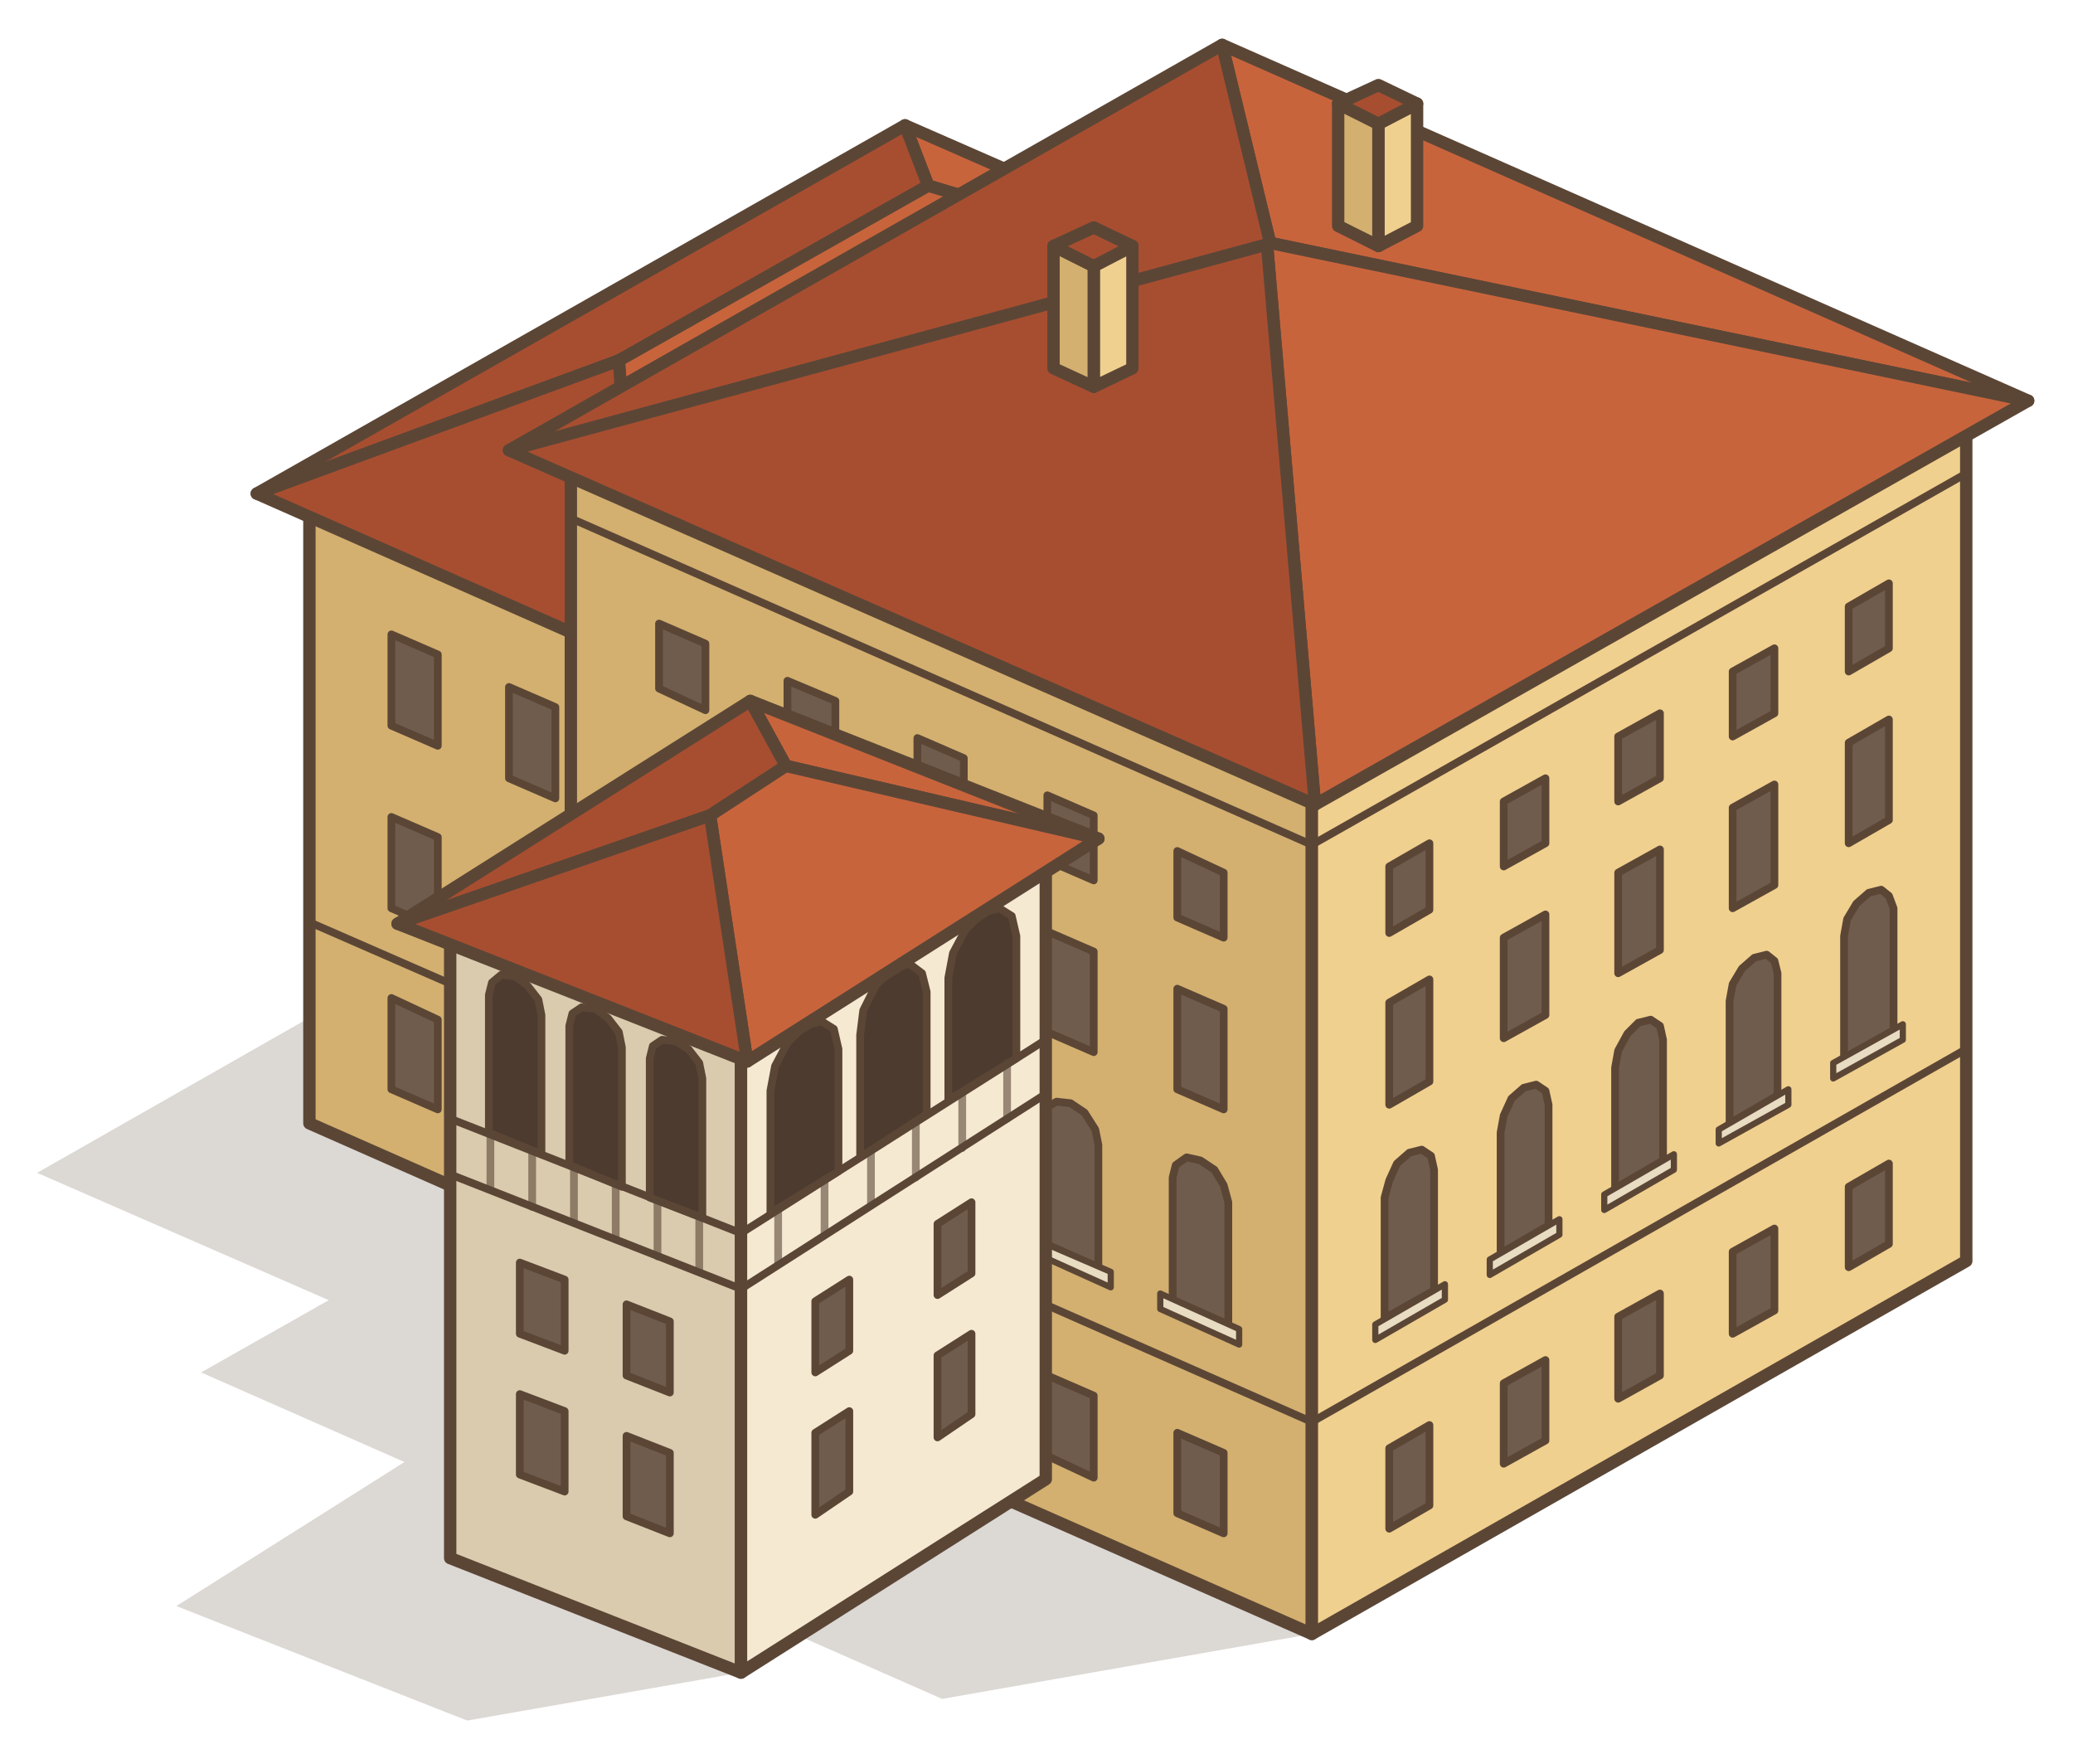
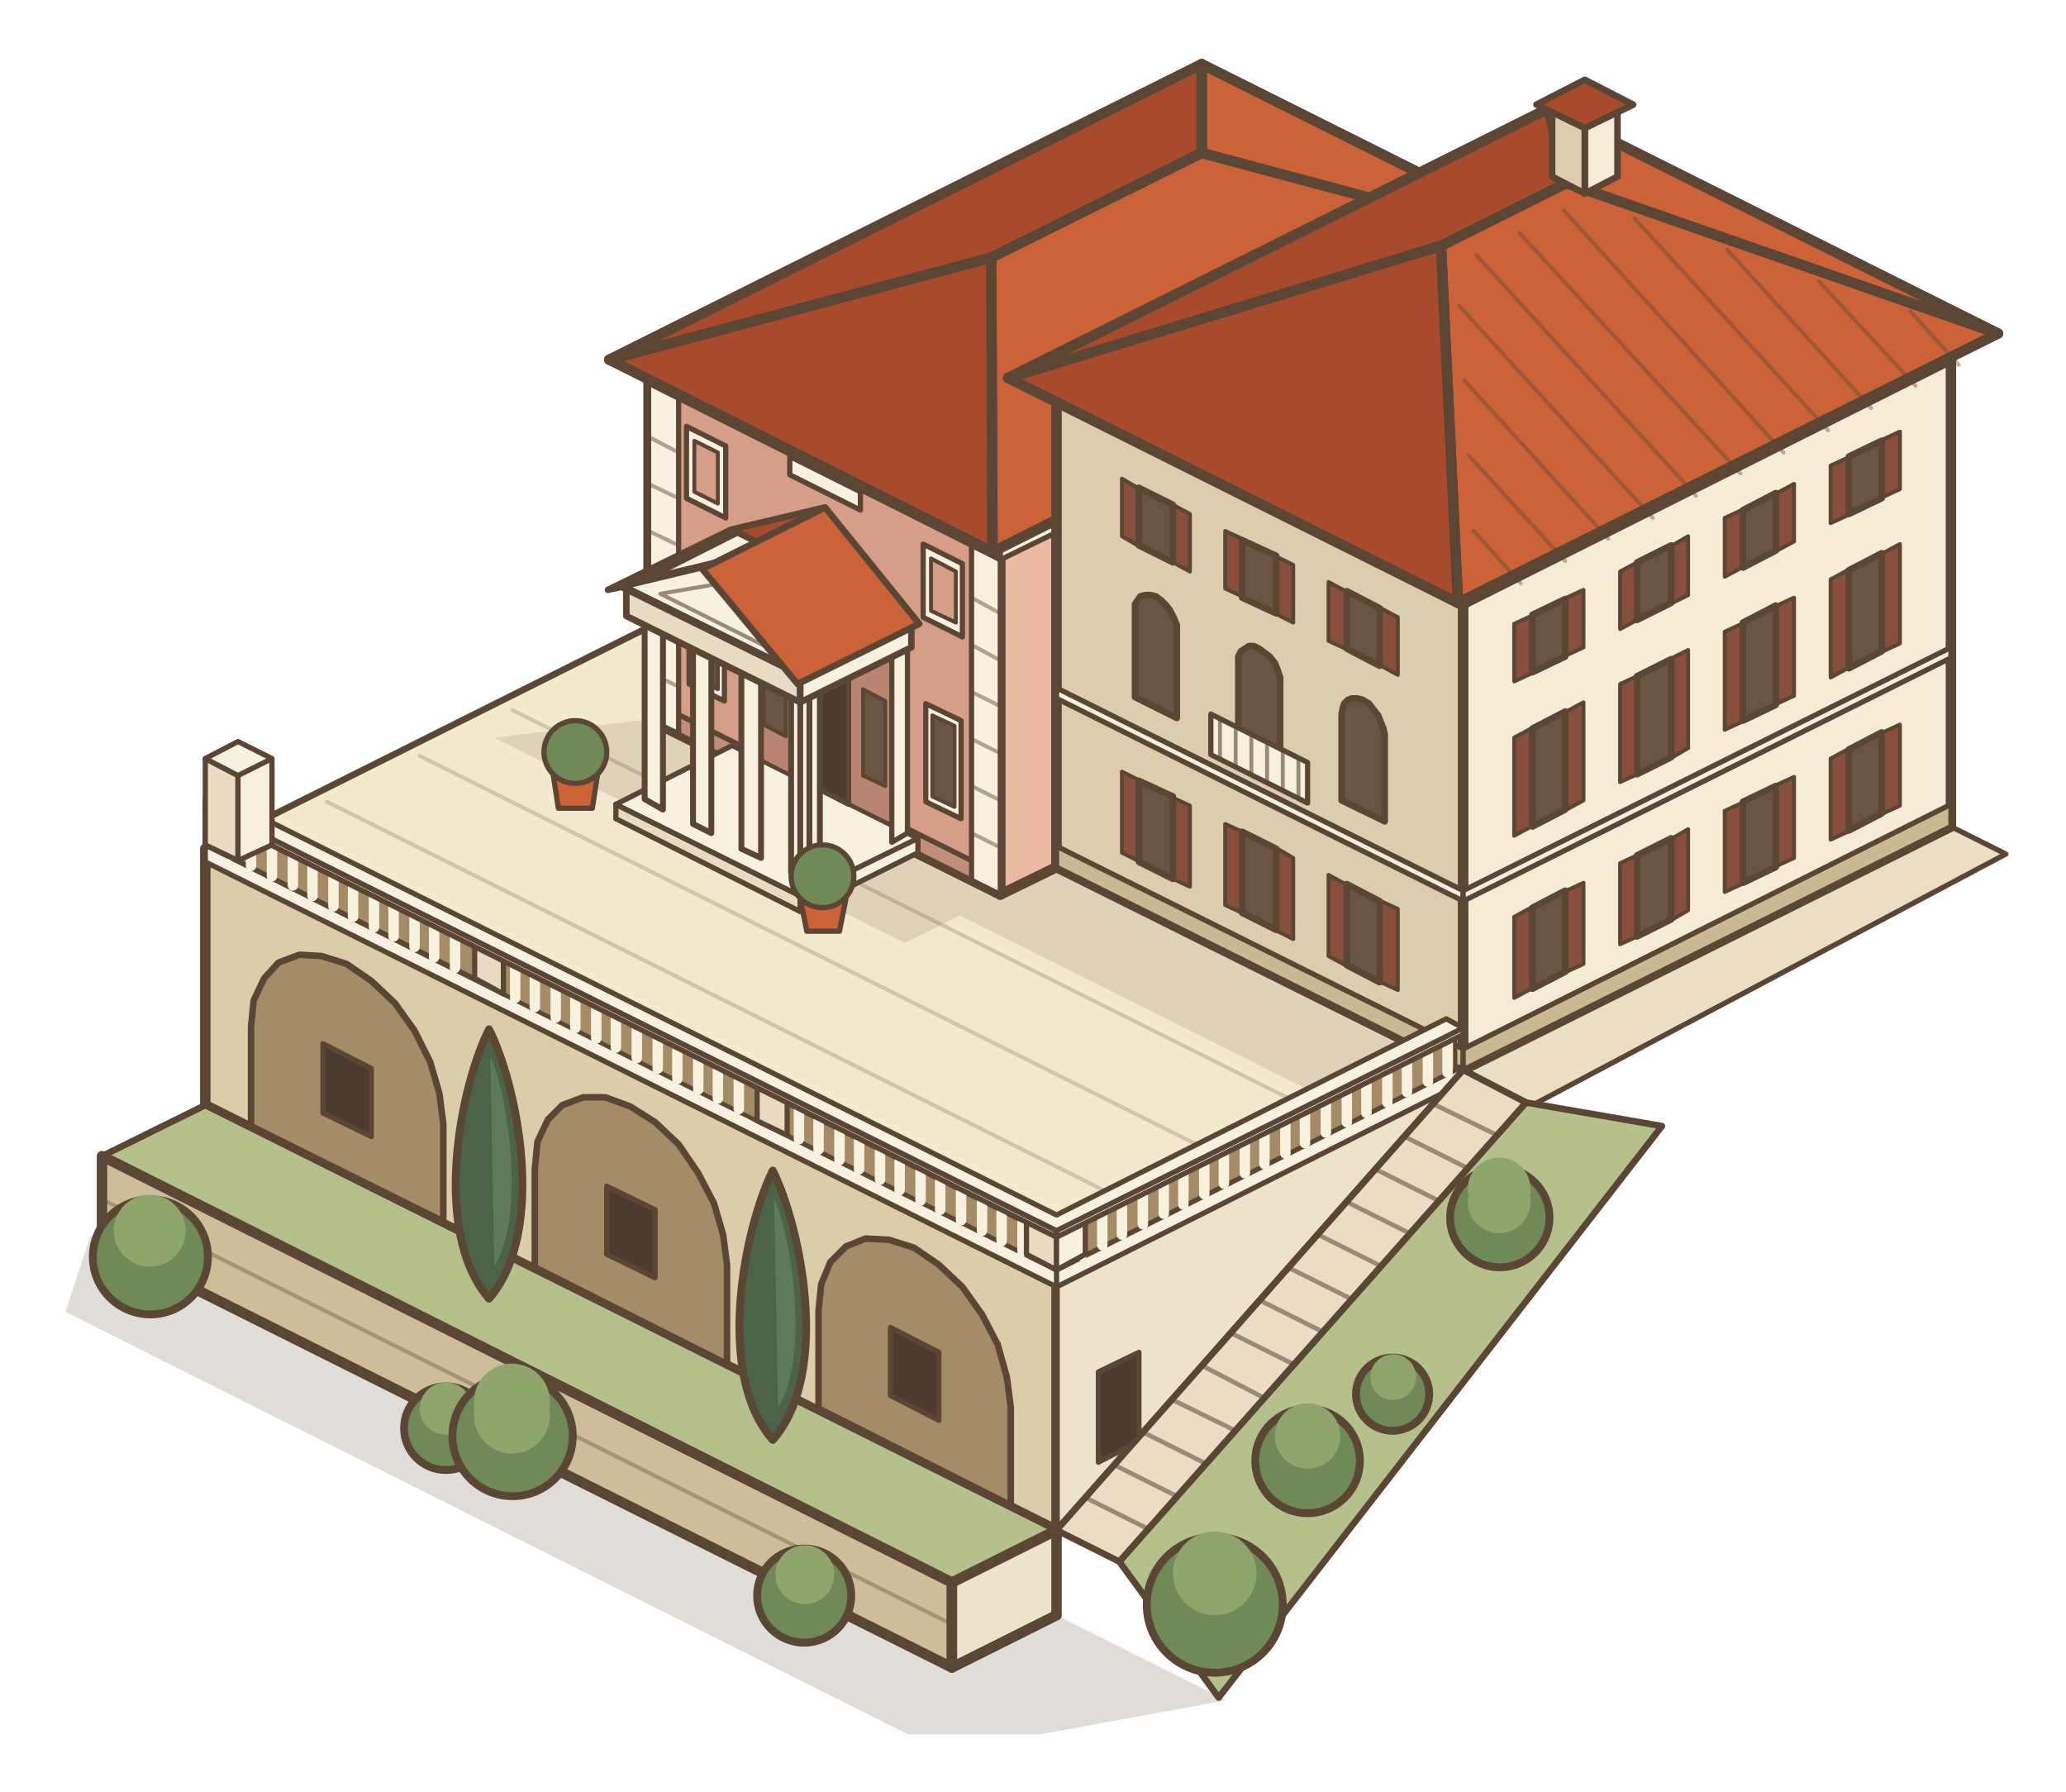
- <svg xmlns="http://www.w3.org/2000/svg" viewBox="-82 -83 134 114" width="134" height="114">
+ <svg xmlns="http://www.w3.org/2000/svg" viewBox="-85 -67 158 137" width="158" height="137">
  <g stroke="#5b4636" stroke-width=".8" stroke-linejoin="round" stroke-linecap="round">
-     <path d="M-79.6 -7.2L-58.3 2.1L-40.7 -1L-2 -23L-23.3 -32.4L-40.8 -29.3ZM-69 5.7L-21.1 26.8L2.8 22.6L45.1 -1.5L-2.8 -22.6L-26.6 -18.3ZM-70.6 20.8L-51.8 28.2L-34.1 25.1L-14.4 12.6L-33.1 5.2L-50.8 8.3Z" fill="#543e2a" fill-opacity=".2" stroke="none" />
-     <path d="M-62 -10.4L-40.7 -1L-40.7 -41.8L-62 -51.2Z" fill="#d3b06f" />
-     <path d="M-40.7 -1L-2 -23L-2 -63.8L-40.7 -41.8Z" fill="#f0d08e" />
-     <path d="M-56.7 -12.6L-53.7 -11.3L-53.7 -17.1L-56.7 -18.5ZM-49.1 -9.2L-46.1 -7.9L-46.1 -13.8L-49.1 -15.1ZM-56.7 -24.3L-53.7 -23L-53.7 -28.9L-56.7 -30.2ZM-49.1 -21L-46.1 -19.7L-46.1 -25.5L-49.1 -26.9ZM-56.7 -36.1L-53.7 -34.8L-53.7 -40.7L-56.7 -42ZM-49.1 -32.7L-46.1 -31.4L-46.1 -37.3L-49.1 -38.6Z" fill="#6f5c4d" stroke-width="0.5" />
-     <path d="M-62 -23.4L-40.7 -14.1" fill="none" stroke-width="0.5" />
-     <path d="M-23.5 -74.9L1.4 -64L-22 -71Z" fill="#c8643c" />
-     <path d="M-65.4 -51.1L-23.5 -74.9L-22 -71L-42 -59.7Z" fill="#a84e30" />
-     <path d="M-40.5 -40.1L1.4 -64L-22 -71L-42 -59.7Z" fill="#c8643c" />
-     <path d="M-65.4 -51.1L-40.5 -40.1L-42 -59.7Z" fill="#a84e30" />
-     <path d="M-45.1 1.5L2.8 22.6L2.8 -33L-45.1 -54Z" fill="#d3b06f" />
-     <path d="M2.8 22.6L45.1 -1.5L45.1 -57L2.8 -33Z" fill="#f0d08e" />
-     <path d="M-45.1 -12.2L2.8 8.9M-45.1 -49.5L2.8 -28.4" fill="none" stroke-width="0.5" />
-     <path d="M-39.4 0.1L-36.4 1.4L-36.4 -3.8L-39.4 -5.1ZM-31.1 3.8L-28 5.1L-28 -0.1L-31.1 -1.5ZM-22.7 7.5L-19.7 8.8L-19.7 3.5L-22.7 2.2ZM-14.3 11.1L-11.3 12.5L-11.3 7.2L-14.3 5.9ZM-5.9 14.8L-2.9 16.1L-2.9 10.9L-5.9 9.6ZM-39.7 -13.8L-39.7 -21.6L-39.5 -22.5L-38.8 -22.9L-37.9 -22.8L-37 -22.1L-36.4 -21.1L-36.1 -20L-36.1 -12.2Z" fill="#6f5c4d" stroke-width="0.5" />
-     <path d="M-40.5 -13.1L-35.4 -10.9L-35.4 -11.9L-40.5 -14.1Z" fill="#e8dcc2" stroke-width="0.4" />
-     <path d="M-31.4 -10.1L-31.4 -17.9L-31.1 -18.8L-30.5 -19.2L-29.6 -19.1L-28.6 -18.4L-28 -17.4L-27.7 -16.3L-27.7 -8.5Z" fill="#6f5c4d" stroke-width="0.5" />
-     <path d="M-32.1 -9.4L-27 -7.2L-27 -8.2L-32.1 -10.4Z" fill="#e8dcc2" stroke-width="0.4" />
-     <path d="M-23 -6.4L-23 -14.2L-22.7 -15.1L-22.1 -15.5L-21.2 -15.4L-20.3 -14.7L-19.6 -13.7L-19.4 -12.6L-19.4 -4.8Z" fill="#6f5c4d" stroke-width="0.5" />
-     <path d="M-23.7 -5.7L-18.6 -3.5L-18.6 -4.5L-23.7 -6.7Z" fill="#e8dcc2" stroke-width="0.4" />
-     <path d="M-14.6 -2.7L-14.6 -10.5L-14.4 -11.4L-13.7 -11.8L-12.8 -11.7L-11.9 -11.1L-11.2 -10L-11 -9L-11 -1.1Z" fill="#6f5c4d" stroke-width="0.5" />
-     <path d="M-15.3 -2.1L-10.2 0.2L-10.2 -0.8L-15.3 -3Z" fill="#e8dcc2" stroke-width="0.4" />
-     <path d="M-6.2 1L-6.2 -6.9L-6 -7.7L-5.3 -8.2L-4.4 -8L-3.5 -7.4L-2.9 -6.4L-2.6 -5.3L-2.6 2.6Z" fill="#6f5c4d" stroke-width="0.5" />
-     <path d="M-7 1.6L-1.9 3.9L-1.9 2.9L-7 0.6Z" fill="#e8dcc2" stroke-width="0.4" />
-     <path d="M-39.4 -27.4L-36.4 -26L-36.4 -32.6L-39.4 -33.9ZM-31.1 -23.7L-28 -22.3L-28 -28.9L-31.1 -30.2ZM-22.7 -20L-19.7 -18.7L-19.7 -25.2L-22.7 -26.5ZM-14.3 -16.3L-11.3 -15L-11.3 -21.5L-14.3 -22.8ZM-5.9 -12.6L-2.9 -11.3L-2.9 -17.8L-5.9 -19.1ZM-39.4 -38.5L-36.4 -37.1L-36.4 -41.4L-39.4 -42.7ZM-31.1 -34.8L-28 -33.4L-28 -37.7L-31.1 -39ZM-22.7 -31.1L-19.7 -29.8L-19.7 -34L-22.7 -35.3ZM-14.3 -27.4L-11.3 -26.1L-11.3 -30.3L-14.3 -31.6ZM-5.9 -23.7L-2.9 -22.4L-2.9 -26.6L-5.9 -28Z" fill="#6f5c4d" stroke-width="0.5" />
-     <path d="M2.8 8.9L45.1 -15.2M2.8 -28.4L45.1 -52.4" fill="none" stroke-width="0.5" />
-     <path d="M7.8 15.8L10.4 14.3L10.4 9.1L7.8 10.6ZM15.2 11.6L17.9 10.1L17.9 4.9L15.2 6.4ZM22.6 7.4L25.3 5.9L25.3 0.6L22.6 2.1ZM30 3.2L32.7 1.7L32.7 -3.6L30 -2.1ZM37.5 -1.1L40.1 -2.6L40.1 -7.8L37.5 -6.3ZM7.5 2.2L7.5 -5.6L7.8 -6.7L8.3 -7.8L9.1 -8.5L9.9 -8.7L10.5 -8.3L10.7 -7.4L10.7 0.4Z" fill="#6f5c4d" stroke-width="0.5" />
-     <path d="M6.9 3.6L11.4 1L11.4 0L6.9 2.6Z" fill="#e8dcc2" stroke-width="0.4" />
-     <path d="M15 -2L15 -9.8L15.2 -10.9L15.7 -12L16.5 -12.7L17.3 -12.9L17.9 -12.5L18.1 -11.6L18.1 -3.8Z" fill="#6f5c4d" stroke-width="0.5" />
-     <path d="M14.3 -0.6L18.8 -3.2L18.8 -4.2L14.3 -1.6Z" fill="#e8dcc2" stroke-width="0.4" />
-     <path d="M22.4 -6.2L22.4 -14L22.6 -15.1L23.2 -16.2L23.9 -16.9L24.7 -17.1L25.3 -16.7L25.5 -15.8L25.5 -8Z" fill="#6f5c4d" stroke-width="0.5" />
-     <path d="M21.7 -4.8L26.2 -7.4L26.2 -8.4L21.7 -5.8Z" fill="#e8dcc2" stroke-width="0.4" />
-     <path d="M29.8 -10.4L29.8 -18.3L30 -19.4L30.6 -20.4L31.4 -21.1L32.2 -21.3L32.7 -20.9L32.9 -20.1L32.9 -12.2Z" fill="#6f5c4d" stroke-width="0.5" />
-     <path d="M29.1 -9.1L33.6 -11.6L33.6 -12.6L29.1 -10Z" fill="#e8dcc2" stroke-width="0.4" />
-     <path d="M37.2 -14.6L37.2 -22.5L37.4 -23.6L38 -24.6L38.8 -25.3L39.6 -25.5L40.1 -25.1L40.4 -24.3L40.4 -16.4Z" fill="#6f5c4d" stroke-width="0.5" />
-     <path d="M36.5 -13.3L41 -15.8L41 -16.8L36.5 -14.3Z" fill="#e8dcc2" stroke-width="0.4" />
-     <path d="M7.8 -11.6L10.4 -13.1L10.4 -19.7L7.8 -18.2ZM15.2 -15.9L17.9 -17.4L17.9 -23.9L15.2 -22.4ZM22.6 -20.1L25.3 -21.6L25.3 -28.1L22.6 -26.6ZM30 -24.3L32.7 -25.8L32.7 -32.3L30 -30.8ZM37.5 -28.5L40.1 -30L40.1 -36.5L37.5 -35ZM7.8 -22.7L10.4 -24.2L10.4 -28.5L7.8 -27ZM15.2 -27L17.9 -28.5L17.9 -32.7L15.2 -31.2ZM22.6 -31.2L25.3 -32.7L25.3 -36.9L22.6 -35.4ZM30 -35.4L32.7 -36.9L32.7 -41.1L30 -39.6ZM37.5 -39.6L40.1 -41.1L40.1 -45.3L37.5 -43.8Z" fill="#6f5c4d" stroke-width="0.5" />
-     <path d="M-3 -80.1L49.1 -57.1L0.1 -67.3Z" fill="#c8643c" />
-     <path d="M-49.1 -53.9L-3 -80.1L0.1 -67.3L-0.1 -67.2Z" fill="#a84e30" />
-     <path d="M3 -31L49.1 -57.1L0.1 -67.3L-0.1 -67.2Z" fill="#c8643c" />
-     <path d="M-49.1 -53.9L3 -31L-0.1 -67.2Z" fill="#a84e30" />
-     <path d="M-11.3 -58L-8.8 -59.2L-8.8 -67.1L-11.3 -65.8Z" fill="#f0d08e" />
-     <path d="M-13.9 -59.2L-11.3 -58L-11.3 -65.8L-13.9 -67.1Z" fill="#d3b06f" />
-     <path d="M-11.3 -65.8L-13.9 -67.1L-11.3 -68.3L-8.8 -67.1Z" fill="#a84e30" />
-     <path d="M7.1 -67.1L9.6 -68.4L9.6 -76.3L7.1 -75Z" fill="#f0d08e" />
-     <path d="M4.5 -68.4L7.1 -67.1L7.1 -75L4.5 -76.3Z" fill="#d3b06f" />
-     <path d="M7.1 -75L4.5 -76.3L7.1 -77.5L9.6 -76.3Z" fill="#a84e30" />
-     <path d="M-52.9 17.7L-34.1 25.1L-34.1 -16.1L-52.9 -23.5Z" fill="#dacbae" />
-     <path d="M-34.1 25.1L-14.4 12.6L-14.4 -28.6L-34.1 -16.1Z" fill="#f5e9d2" />
-     <path d="M-52.9 -7.1L-34.1 0.3M-52.9 -10.7L-34.1 -3.3" fill="none" stroke-width="0.5" />
-     <path d="M-50.4 -9.8L-50.4 -18.7L-50.2 -19.5L-49.6 -20L-48.7 -19.9L-47.9 -19.3L-47.2 -18.4L-47 -17.4L-47 -8.4ZM-45.2 -7.7L-45.2 -16.7L-45 -17.5L-44.4 -17.9L-43.5 -17.8L-42.7 -17.2L-42 -16.3L-41.8 -15.3L-41.8 -6.3ZM-40 -5.6L-40 -14.6L-39.8 -15.4L-39.2 -15.8L-38.3 -15.7L-37.5 -15.2L-36.8 -14.3L-36.6 -13.3L-36.6 -4.3Z" fill="#4d3b2f" stroke-width="0.5" />
-     <path d="M-50.3 -6.1L-50.3 -9.7M-47.6 -5L-47.6 -8.6M-44.9 -4L-44.9 -7.6M-42.2 -2.9L-42.2 -6.5M-39.5 -1.8L-39.5 -5.4M-36.8 -0.8L-36.8 -4.4" fill="none" stroke-width="0.5" stroke-opacity="0.6" />
-     <path d="M-48.4 12.3L-45.5 13.4L-45.5 8.2L-48.4 7.1ZM-41.5 15L-38.7 16.1L-38.7 10.9L-41.5 9.8ZM-48.4 3.2L-45.5 4.3L-45.5 -0.3L-48.4 -1.4ZM-41.5 5.9L-38.7 7L-38.7 2.4L-41.5 1.3Z" fill="#6f5c4d" stroke-width="0.5" />
-     <path d="M-34.1 0.3L-14.4 -12.3M-34.1 -3.3L-14.4 -15.8" fill="none" stroke-width="0.5" />
-     <path d="M-32.2 -4.6L-32.2 -12.5L-31.9 -14.1L-31.1 -15.6L-30 -16.7L-28.9 -17L-28.1 -16.5L-27.8 -15.2L-27.8 -7.3ZM-26.4 -8.2L-26.4 -16.1L-26.2 -17.7L-25.4 -19.3L-24.3 -20.4L-23.2 -20.7L-22.4 -20.1L-22.1 -18.9L-22.1 -11ZM-20.7 -11.9L-20.7 -19.8L-20.4 -21.4L-19.6 -22.9L-18.5 -24L-17.4 -24.3L-16.6 -23.8L-16.3 -22.5L-16.3 -14.6Z" fill="#4d3b2f" stroke-width="0.5" />
-     <path d="M-31.7 -1.3L-31.7 -4.9M-28.7 -3.2L-28.7 -6.8M-25.7 -5.1L-25.7 -8.6M-22.8 -6.9L-22.8 -10.5M-19.8 -8.8L-19.8 -12.4M-16.9 -10.7L-16.9 -14.3" fill="none" stroke-width="0.5" stroke-opacity="0.6" />
-     <path d="M-29.3 14.9L-27.1 13.4L-27.1 8.2L-29.3 9.6ZM-21.4 9.9L-19.2 8.4L-19.2 3.2L-21.4 4.6ZM-29.3 5.7L-27.1 4.3L-27.1 -0.3L-29.3 1.1ZM-21.4 0.7L-19.2 -0.7L-19.2 -5.3L-21.4 -3.9Z" fill="#6f5c4d" stroke-width="0.5" />
-     <path d="M-33.5 -37.7L-11 -28.8L-31.2 -33.5Z" fill="#c8643c" />
-     <path d="M-56.3 -23.3L-33.5 -37.7L-31.2 -33.5L-36.1 -30.3Z" fill="#a84e30" />
-     <path d="M-33.7 -14.4L-11 -28.8L-31.2 -33.5L-36.1 -30.3Z" fill="#c8643c" />
-     <path d="M-56.3 -23.3L-33.7 -14.4L-36.1 -30.3Z" fill="#a84e30" />
+     <path d="M-78.1 27.5L-80 33.3L-15.6 65.6L-5.4 65.6L8.8 63L-4.2 56.5L-12.2 60.5Z" fill="#543e2a" fill-opacity=".18" stroke="none" />
+     <path d="M-69.3 -2.1L-32.5 -20.5L-25.5 -17L-35.4 -12L-8.5 1.4L-4.2 -0.7L26.9 14.8L-4.2 30.4Z" fill="#f3e9cf" stroke-width="0.5" />
+     <path d="M-60 -5.7L1.4 25M-52.9 -9.2L8.5 21.5M-45.8 -12.7L15.6 18" fill="none" stroke-width="0.3" stroke-opacity="0.22" />
+     <path d="M26.9 14.8L15 16.3L-11.6 3L-15.8 5.1L-47.2 -10.6L-35.4 -12L-8.5 1.4L-4.2 -0.7Z" fill="#543e2a" stroke="none" fill-opacity="0.13" />
+     <path d="M-35.4 -12L-8.5 1.4L-8.5 -26.3L-35.4 -39.8Z" fill="#d69d88" />
+     <path d="M-8.5 1.4L-4.2 -0.7L-4.2 -28.5L-8.5 -26.3Z" fill="#ecb9a3" />
+     <path d="M-35.4 -12L-8.5 1.4L-8.5 -0.1L-35.4 -13.5Z" fill="#c08f7c" stroke-width="0.4" />
+     <path d="M-35.4 -12L-33.1 -10.9L-33.1 -36.7L-35.4 -37.8Z" fill="#f8f1df" stroke-width="0.4" />
+     <path d="M-35.4 -15.6L-33.1 -14.5M-35.4 -19.2L-33.1 -18.1M-35.4 -22.8L-33.1 -21.7M-35.4 -26.4L-33.1 -25.3M-35.4 -30L-33.1 -28.9M-35.4 -33.6L-33.1 -32.4" fill="none" stroke-width="0.3" stroke-opacity="0.45" />
+     <path d="M-10.7 0.3L-8.5 1.4L-8.5 -24.4L-10.7 -25.5Z" fill="#f8f1df" stroke-width="0.4" />
+     <path d="M-10.7 -3.3L-8.5 -2.2M-10.7 -6.9L-8.5 -5.8M-10.7 -10.5L-8.5 -9.4M-10.7 -14.1L-8.5 -13M-10.7 -17.7L-8.5 -16.5M-10.7 -21.3L-8.5 -20.1" fill="none" stroke-width="0.3" stroke-opacity="0.45" />
+     <path d="M-35.4 -37.7L-8.5 -24.2L-8.5 -26.3L-35.4 -39.8ZM-8.5 -24.2L-4.2 -26.3L-4.2 -28.5L-8.5 -26.3ZM-32.3 -14.7L-29.6 -13.4L-29.6 -20.9L-32.3 -22.3Z" fill="#f8f1df" stroke-width="0.4" />
+     <path d="M-31.8 -15.2L-30.1 -14.3L-30.1 -20.5L-31.8 -21.4Z" fill="#6a5545" stroke-width="0.3" />
+     <path d="M-32.5 -28.9L-29.5 -27.4L-29.5 -32.9L-32.5 -34.4Z" fill="#f8f1df" stroke-width="0.4" />
+     <path d="M-31.9 -29.4L-30.1 -28.5L-30.1 -32.4L-31.9 -33.3Z" fill="#d69d88" stroke-width="0.3" />
+     <path d="M-14.2 -5.7L-11.5 -4.4L-11.5 -11.9L-14.2 -13.2Z" fill="#f8f1df" stroke-width="0.4" />
+     <path d="M-13.7 -6.1L-12 -5.3L-12 -11.5L-13.7 -12.3Z" fill="#6a5545" stroke-width="0.3" />
+     <path d="M-14.4 -19.8L-11.4 -18.3L-11.4 -23.9L-14.4 -25.4Z" fill="#f8f1df" stroke-width="0.4" />
+     <path d="M-13.8 -20.3L-11.9 -19.4L-11.9 -23.3L-13.8 -24.3Z" fill="#d69d88" stroke-width="0.3" />
+     <path d="M-24.6 -30.7L-19.2 -28L-19.2 -29.4L-24.6 -32.1Z" fill="#f8f1df" stroke-width="0.4" />
+     <path d="M36.1 -47.5L6.9 -62.1L6.9 -55.3Z" fill="#cc6238" />
+     <path d="M6.9 -62.1L-38.4 -39.5L-9.2 -47.3L6.9 -55.3Z" fill="#a84a2c" />
+     <path d="M-9.1 -24.8L36.1 -47.5L6.9 -55.3L-9.2 -47.3Z" fill="#cc6238" />
+     <path d="M-38.4 -39.5L-9.1 -24.8L-9.2 -47.3Z" fill="#a84a2c" />
+     <path d="M-37.9 -4.4L-23.8 2.7L-23.8 1.5L-37.9 -5.5Z" fill="#e7dcc2" stroke-width="0.4" />
+     <path d="M-23.8 2.7L-14.8 -1.8L-14.8 -2.9L-23.8 1.5ZM-23.8 1.5L-14.8 -2.9L-29 -10L-37.9 -5.5Z" fill="#f8f1df" stroke-width="0.4" />
+     <path d="M-28.3 -9.6L-15.6 -3.3L-15.6 -17.6L-28.3 -24Z" fill="#b98572" stroke-width="0.3" />
+     <path d="M-23.8 -7.4L-20.1 -5.5L-20.1 -15.7L-23.8 -17.5Z" fill="#4d3b2f" stroke-width="0.4" />
+     <path d="M-26.6 -11.6L-24.9 -10.7L-24.9 -17.2L-26.6 -18.1ZM-19 -7.7L-17.3 -6.9L-17.3 -13.4L-19 -14.3Z" fill="#6a5545" stroke-width="0.3" />
+     <path d="M-38.5 -21.9L-29.1 -26.5L-21.9 -28.2L-31.3 -23.5Z" fill="#a84a2c" stroke-width="0.5" />
+     <path d="M-16.8 -2.6L-15.6 -3.3L-15.6 -17.6L-16.8 -17Z" fill="#f8f1df" stroke-width="0.4" />
+     <path d="M-35.7 -5.9L-34.3 -5.1L-34.3 -19.5L-35.7 -20.2ZM-32 -4L-30.6 -3.3L-30.6 -17.6L-32 -18.4ZM-28.3 -2.1L-26.8 -1.4L-26.8 -15.8L-28.3 -16.5ZM-24.5 -0.3L-23.1 0.5L-23.1 -13.9L-24.5 -14.6ZM-23.8 0.8L-22.3 0.1L-22.3 -14.2L-23.8 -13.5Z" fill="#f8f1df" stroke-width="0.45" />
+     <path d="M-37.1 -19.9L-23.8 -13.3L-23.8 -15.4L-37.1 -22Z" fill="#e7dcc2" stroke-width="0.5" />
+     <path d="M-23.8 -13.3L-15.3 -17.5L-15.3 -19.6L-23.8 -15.4ZM-23.8 -15.4L-15.3 -19.6L-28.6 -26.3L-37.1 -22Z" fill="#f8f1df" stroke-width="0.5" />
+     <path d="M-37.5 -22.2L-23.3 -15.2L-30.4 -23.9Z" fill="#f8f1df" stroke-width="0.6" />
+     <path d="M-34.5 -21.6L-26.3 -17.5L-30.4 -22.3Z" fill="#f8f1df" stroke-width="0.3" stroke-opacity="0.6" />
+     <path d="M-24 -14.7L-14.7 -19.3L-21.9 -28.2L-31.3 -23.5Z" fill="#cc6238" stroke-width="0.5" />
+     <path d="M-42.3 -5.2L-39.7 -5.2L-39.3 -7.8L-42.7 -7.8Z" fill="#cc6238" stroke-width="0.4" />
+     <path d="M-43.4 -9.5a2.4 2.4 0 1 0 4.8 0a2.4 2.4 0 1 0 -4.8 0Z" fill="#6f8a57" stroke-width="0.4" />
+     <path d="M-23.3 4.2L-20.8 4.2L-20.3 1.7L-23.8 1.7Z" fill="#cc6238" stroke-width="0.4" />
+     <path d="M-24.5 0a2.4 2.4 0 1 0 4.8 0a2.4 2.4 0 1 0 -4.8 0Z" fill="#6f8a57" stroke-width="0.4" />
+     <path d="M26.9 14.8L64.2 -3.8L68.4 -1.7L32.2 17.5Z" fill="#eadfc4" stroke-width="0.4" />
+     <path d="M-4.2 -0.7L26.9 14.8L26.9 -22.7L-4.2 -38.3Z" fill="#dccdae" />
+     <path d="M26.9 14.8L64.2 -3.8L64.2 -41.4L26.9 -22.7Z" fill="#f6ecd6" />
+     <path d="M-4.2 -0.7L26.9 14.8L26.9 13.2L-4.2 -2.3Z" fill="#cbb994" stroke-width="0.4" />
+     <path d="M-4.2 -13.6L26.9 1.9L26.9 1.1L-4.2 -14.4ZM-4.2 -36.1L26.9 -20.6L26.9 -22.7L-4.2 -38.3Z" fill="#f8f0dc" stroke-width="0.4" />
+     <path d="M26.9 14.8L64.2 -3.8L64.2 -5.5L26.9 13.2Z" fill="#cbb994" stroke-width="0.4" />
+     <path d="M26.9 1.9L64.2 -16.7L64.2 -17.5L26.9 1.1ZM26.9 -20.6L64.2 -39.3L64.2 -41.4L26.9 -22.7Z" fill="#f8f0dc" stroke-width="0.4" />
+     <path d="M0.8 -1.8L2 -1.2L2 -7.4L0.8 -8ZM4.7 0.2L6 0.8L6 -5.4L4.7 -6Z" fill="#8a4f3c" stroke-width="0.3" />
+     <path d="M2.1 -1.1L4.7 0.2L4.7 -6.1L2.1 -7.3Z" fill="#6a5545" stroke-width="0.5" />
+     <path d="M0.8 -26L2 -25.3L2 -29.7L0.8 -30.4ZM4.7 -24L6 -23.3L6 -27.7L4.7 -28.4Z" fill="#8a4f3c" stroke-width="0.3" />
+     <path d="M2.1 -25.3L4.7 -24L4.7 -28.4L2.1 -29.7Z" fill="#6a5545" stroke-width="0.5" />
+     <path d="M8.7 2.2L10 2.8L10 -3.4L8.7 -4ZM12.7 4.2L13.9 4.8L13.9 -1.4L12.7 -2.1Z" fill="#8a4f3c" stroke-width="0.3" />
+     <path d="M10 2.8L12.6 4.1L12.6 -2.1L10 -3.4Z" fill="#6a5545" stroke-width="0.5" />
+     <path d="M8.7 -22L10 -21.4L10 -25.8L8.7 -26.4ZM12.7 -20L13.9 -19.4L13.9 -23.8L12.7 -24.4Z" fill="#8a4f3c" stroke-width="0.3" />
+     <path d="M10 -21.3L12.6 -20.1L12.6 -24.5L10 -25.7Z" fill="#6a5545" stroke-width="0.5" />
+     <path d="M16.6 6.1L17.9 6.8L17.9 0.6L16.6 -0.1ZM20.6 8.1L21.9 8.7L21.9 2.5L20.6 1.9Z" fill="#8a4f3c" stroke-width="0.3" />
+     <path d="M18 6.8L20.5 8.1L20.5 1.9L18 0.6Z" fill="#6a5545" stroke-width="0.5" />
+     <path d="M16.6 -18L17.9 -17.4L17.9 -21.8L16.6 -22.5ZM20.6 -16.1L21.9 -15.4L21.9 -19.8L20.6 -20.5Z" fill="#8a4f3c" stroke-width="0.3" />
+     <path d="M18 -17.4L20.5 -16.1L20.5 -20.5L18 -21.8ZM1.8 -13.7L1.8 -20.3L1.8 -20.8L2 -21.1L2.2 -21.4L2.6 -21.5L3 -21.5L3.4 -21.4L3.8 -21.1L4.2 -20.7L4.5 -20.3L4.8 -19.7L5 -19.2L5 -18.7L5 -12.1ZM9.7 -9.7L9.7 -16.4L9.7 -16.8L9.9 -17.2L10.2 -17.4L10.5 -17.6L10.9 -17.6L11.3 -17.4L11.7 -17.1L12.1 -16.8L12.5 -16.3L12.7 -15.8L12.9 -15.2L12.9 -14.7L12.9 -8.1ZM17.6 -5.8L17.6 -12.4L17.7 -12.9L17.8 -13.2L18.1 -13.5L18.4 -13.6L18.8 -13.6L19.2 -13.5L19.7 -13.2L20 -12.8L20.4 -12.3L20.6 -11.8L20.8 -11.3L20.9 -10.8L20.9 -4.2Z" fill="#6a5545" stroke-width="0.5" />
+     <path d="M7.6 -9.3L15 -5.6L15 -8.7L7.6 -12.4Z" fill="#f8f0dc" stroke-width="0.4" />
+     <path d="M8.3 -9.1L8.3 -11.9M9.5 -8.5L9.5 -11.3M10.7 -7.9L10.7 -10.7M11.9 -7.3L11.9 -10.1M13.1 -6.7L13.1 -9.5M14.3 -6.1L14.3 -8.9" fill="none" stroke-width="0.3" stroke-opacity="0.6" />
+     <path d="M30.8 9.3L32.1 8.6L32.1 2.4L30.8 3.1ZM34.8 7.3L36.1 6.7L36.1 0.5L34.8 1.1Z" fill="#8a4f3c" stroke-width="0.3" />
+     <path d="M32.2 8.6L34.7 7.3L34.7 1.1L32.2 2.4Z" fill="#6a5545" stroke-width="0.5" />
+     <path d="M30.8 -3.1L32.1 -3.8L32.1 -11.3L30.8 -10.6ZM34.8 -5.1L36.1 -5.8L36.1 -13.3L34.8 -12.6Z" fill="#8a4f3c" stroke-width="0.3" />
+     <path d="M32.2 -3.8L34.7 -5.1L34.7 -12.6L32.2 -11.3Z" fill="#6a5545" stroke-width="0.5" />
+     <path d="M30.8 -14.9L32.1 -15.5L32.1 -19.9L30.8 -19.3ZM34.8 -16.9L36.1 -17.5L36.1 -21.9L34.8 -21.3Z" fill="#8a4f3c" stroke-width="0.3" />
+     <path d="M32.2 -15.6L34.7 -16.8L34.7 -21.2L32.2 -20Z" fill="#6a5545" stroke-width="0.5" />
+     <path d="M38.9 5.2L40.2 4.6L40.2 -1.6L38.9 -1ZM42.9 3.3L44.1 2.6L44.1 -3.6L42.9 -2.9Z" fill="#8a4f3c" stroke-width="0.3" />
+     <path d="M40.2 4.6L42.8 3.3L42.8 -2.9L40.2 -1.6Z" fill="#6a5545" stroke-width="0.5" />
+     <path d="M38.9 -7.2L40.2 -7.8L40.2 -15.3L38.9 -14.7ZM42.9 -9.1L44.1 -9.8L44.1 -17.3L42.9 -16.7Z" fill="#8a4f3c" stroke-width="0.3" />
+     <path d="M40.2 -7.8L42.8 -9.1L42.8 -16.6L40.2 -15.3Z" fill="#6a5545" stroke-width="0.5" />
+     <path d="M38.9 -18.9L40.2 -19.6L40.2 -24L38.9 -23.3ZM42.9 -20.9L44.1 -21.5L44.1 -26L42.9 -25.3Z" fill="#8a4f3c" stroke-width="0.3" />
+     <path d="M40.2 -19.6L42.8 -20.9L42.8 -25.3L40.2 -24Z" fill="#6a5545" stroke-width="0.5" />
+     <path d="M46.9 1.2L48.2 0.6L48.2 -5.6L46.9 -5ZM50.9 -0.8L52.2 -1.4L52.2 -7.6L50.9 -7Z" fill="#8a4f3c" stroke-width="0.3" />
+     <path d="M48.3 0.5L50.8 -0.7L50.8 -6.9L48.3 -5.7Z" fill="#6a5545" stroke-width="0.5" />
+     <path d="M46.9 -11.2L48.2 -11.8L48.2 -19.3L46.9 -18.7ZM50.9 -13.2L52.2 -13.8L52.2 -21.3L50.9 -20.7Z" fill="#8a4f3c" stroke-width="0.3" />
+     <path d="M48.3 -11.9L50.8 -13.1L50.8 -20.7L48.3 -19.4Z" fill="#6a5545" stroke-width="0.5" />
+     <path d="M46.9 -22.9L48.2 -23.6L48.2 -28L46.9 -27.4ZM50.9 -24.9L52.2 -25.6L52.2 -30L50.9 -29.3Z" fill="#8a4f3c" stroke-width="0.3" />
+     <path d="M48.3 -23.6L50.8 -24.9L50.8 -29.3L48.3 -28Z" fill="#6a5545" stroke-width="0.5" />
+     <path d="M55 -2.8L56.3 -3.4L56.3 -9.7L55 -9ZM59 -4.8L60.3 -5.4L60.3 -11.6L59 -11Z" fill="#8a4f3c" stroke-width="0.3" />
+     <path d="M56.4 -3.5L58.9 -4.8L58.9 -11L56.4 -9.7Z" fill="#6a5545" stroke-width="0.5" />
+     <path d="M55 -15.2L56.3 -15.9L56.3 -23.4L55 -22.7ZM59 -17.2L60.3 -17.8L60.3 -25.4L59 -24.7Z" fill="#8a4f3c" stroke-width="0.3" />
+     <path d="M56.4 -15.9L58.9 -17.2L58.9 -24.7L56.4 -23.4Z" fill="#6a5545" stroke-width="0.5" />
+     <path d="M55 -27L56.3 -27.6L56.3 -32L55 -31.4ZM59 -29L60.3 -29.6L60.3 -34L59 -33.4Z" fill="#8a4f3c" stroke-width="0.3" />
+     <path d="M56.4 -27.7L58.9 -28.9L58.9 -33.3L56.4 -32.1Z" fill="#6a5545" stroke-width="0.5" />
+     <path d="M67.8 -41.5L33.4 -58.7L34.8 -53Z" fill="#cc6238" />
+     <path d="M33.4 -58.7L-7.9 -38.1L25.2 -48.2L34.8 -53Z" fill="#a84a2c" />
+     <path d="M26.5 -20.9L67.8 -41.5L34.8 -53L25.2 -48.2Z" fill="#cc6238" />
+     <path d="M-7.9 -38.1L26.5 -20.9L25.2 -48.2Z" fill="#a84a2c" />
+     <path d="M31.3 -22.4L27.7 -26.4M34.7 -24.1L27.3 -32.2M38 -25.8L27 -37.9M41.4 -27.4L26.6 -43.6M44.7 -29.1L27.9 -47.5M48.1 -30.8L31.2 -49.2M51.4 -32.4L34.6 -50.9M54.8 -34.1L40 -50.3M58.1 -35.8L47.1 -47.9M61.5 -37.5L54.1 -45.5M64.8 -39.1L61.1 -43.2" fill="none" stroke-width="0.3" stroke-opacity="0.4" />
+     <path d="M36.2 -52.2L38.7 -53.5L38.7 -59L36.2 -57.7Z" fill="#f6ecd6" stroke-width="0.5" />
+     <path d="M33.7 -53.5L36.2 -52.2L36.2 -57.7L33.7 -59Z" fill="#dccdae" stroke-width="0.5" />
+     <path d="M36.2 -57.2L39.9 -59L36.2 -60.9L32.5 -59Z" fill="#a84a2c" stroke-width="0.5" />
+     <path d="M-69.3 17.5L-4.2 50L-4.2 30.4L-69.3 -2.1Z" fill="#dccdaa" />
+     <path d="M-4.2 50L26.9 14.8L-4.2 30.4Z" fill="#ede3cb" stroke-width="0.5" />
+     <path d="M-65.8 19.1L-65.8 11.5L-65.6 9.5L-64.8 7.8L-63.7 6.6L-62.1 6L-60.4 6.1L-58.5 6.7L-56.6 8L-54.8 9.7L-53.3 11.8L-52.1 14.2L-51.4 16.6L-51.1 18.9L-51.1 26.4ZM-44.1 29.9L-44.1 22.4L-43.9 20.3L-43.1 18.6L-42 17.5L-40.4 16.9L-38.7 16.9L-36.8 17.6L-34.9 18.8L-33.1 20.5L-31.6 22.7L-30.4 25L-29.7 27.4L-29.4 29.7L-29.4 37.3ZM-22.4 40.7L-22.4 33.2L-22.2 31.2L-21.5 29.5L-20.3 28.3L-18.8 27.7L-17 27.8L-15.1 28.4L-13.2 29.7L-11.4 31.4L-9.9 33.5L-8.7 35.8L-8 38.3L-7.7 40.6L-7.7 48.1Z" fill="#a48c66" stroke-width="0.5" />
+     <path d="M-60.3 18.1L-56.6 19.9L-56.6 14.7L-60.3 12.8ZM-38.6 28.9L-34.9 30.7L-34.9 25.5L-38.6 23.7ZM-16.9 39.7L-13.2 41.6L-13.2 36.4L-16.9 34.5Z" fill="#4d3b2f" stroke-width="0.4" />
+     <path d="M-1 44.8L2.1 43.2L2.1 36.4L-1 37.9Z" fill="#4d3b2f" stroke-width="0.4" />
+     <path d="M-69.3 -1.1L-4.2 31.4L-4.2 30.1L-69.3 -2.4ZM-4.2 31.4L26.9 15.8L26.9 14.5L-4.2 30.1Z" fill="#f8f1df" stroke-width="0.4" />
+     <path d="M-68.2 -1.9L-48.7 7.8L-48.7 5.4L-68.2 -4.3Z" fill="#a48c66" stroke-width="0.3" />
+     <path d="M-67.3 -1.6L-67.3 -3.8M-65.8 -0.8L-65.8 -3M-64.2 0L-64.2 -2.3M-62.6 0.7L-62.6 -1.5M-61.1 1.5L-61.1 -0.7M-59.5 2.3L-59.5 0.1M-58 3.1L-58 0.9M-56.4 3.9L-56.4 1.6M-54.9 4.6L-54.9 2.4M-53.3 5.4L-53.3 3.2M-51.8 6.2L-51.8 4M-50.2 7L-50.2 4.7" fill="none" stroke="#f8f1df" stroke-width="0.8" />
+     <path d="M-46.5 9L-27.1 18.7L-27.1 16.2L-46.5 6.5Z" fill="#a48c66" stroke-width="0.3" />
+     <path d="M-45.6 9.3L-45.6 7M-44.1 10L-44.1 7.8M-42.5 10.8L-42.5 8.6M-41 11.6L-41 9.4M-39.4 12.4L-39.4 10.1M-37.9 13.1L-37.9 10.9M-36.3 13.9L-36.3 11.7M-34.7 14.7L-34.7 12.5M-33.2 15.5L-33.2 13.3M-31.6 16.3L-31.6 14M-30.1 17L-30.1 14.8M-28.5 17.8L-28.5 15.6" fill="none" stroke="#f8f1df" stroke-width="0.8" />
+     <path d="M-24.8 19.8L-5.4 29.5L-5.4 27.1L-24.8 17.4Z" fill="#a48c66" stroke-width="0.3" />
+     <path d="M-23.9 20.1L-23.9 17.9M-22.4 20.9L-22.4 18.7M-20.8 21.7L-20.8 19.4M-19.3 22.4L-19.3 20.2M-17.7 23.2L-17.7 21M-16.2 24L-16.2 21.8M-14.6 24.8L-14.6 22.5M-13.1 25.5L-13.1 23.3M-11.5 26.3L-11.5 24.1M-9.9 27.1L-9.9 24.9M-8.4 27.9L-8.4 25.7M-6.8 28.7L-6.8 26.4" fill="none" stroke="#f8f1df" stroke-width="0.8" />
+     <path d="M-3.1 29.5L26.3 14.8L26.3 12.4L-3.1 27.1Z" fill="#a48c66" stroke-width="0.3" />
+     <path d="M-2.3 29L-2.3 26.7M-0.7 28.2L-0.7 26M0.8 27.4L0.8 25.2M2.4 26.6L2.4 24.4M4 25.8L4 23.6M5.5 25.1L5.5 22.8M7.1 24.3L7.1 22.1M8.6 23.5L8.6 21.3M10.2 22.7L10.2 20.5M11.7 22L11.7 19.7M13.3 21.2L13.3 19M14.8 20.4L14.8 18.2M16.4 19.6L16.4 17.4M18 18.8L18 16.6M19.5 18.1L19.5 15.8M21.1 17.3L21.1 15.1M22.6 16.5L22.6 14.3M24.2 15.7L24.2 13.5M25.7 15L25.7 12.7" fill="none" stroke="#f8f1df" stroke-width="0.8" />
+     <path d="M-69.3 -2.4L-67 -1.3L-67 -4.7L-69.3 -5.9ZM-48.7 7.8L-46.5 9L-46.5 5.5L-48.7 4.4ZM-27.1 18.7L-24.8 19.8L-24.8 16.4L-27.1 15.2ZM-6.5 28.9L-4.2 30.1L-4.2 26.6L-6.5 25.5Z" fill="#e7dcc2" stroke-width="0.4" />
+     <path d="M-4.2 30.1L-2 28.9L-2 25.5L-4.2 26.6Z" fill="#f8f1df" stroke-width="0.4" />
+     <path d="M-69.3 -4.9L-4.2 27.6L-4.2 27.1L-69.3 -5.4Z" fill="#e7dcc2" stroke-width="0.4" />
+     <path d="M-4.2 27.6L26.9 12.1L26.9 11.6L-4.2 27.1ZM-69.3 -5.4L-4.2 27.1L26.9 11.6L25.6 10.9L-4.2 25.9L-68 -6Z" fill="#f8f1df" stroke-width="0.4" />
+     <path d="M-69.3 -2.4L-66.8 -1.2L-66.8 -7.7L-69.3 -9Z" fill="#e7dcc2" stroke-width="0.4" />
+     <path d="M-66.8 -1.2L-64.2 -2.4L-64.2 -9L-66.8 -7.7ZM-66.8 -7.7L-64.2 -9L-66.8 -10.3L-69.3 -9Z" fill="#f8f1df" stroke-width="0.4" />
+     <path d="M-77.2 21.4L-69.3 17.5L-4.2 50L-12.2 54ZM0.6 52.4L31.7 17.3L42.1 19.1L8.2 62.8Z" fill="#b5c08a" stroke-width="0.5" />
+     <path d="M-4.2 50L26.9 14.8L31.7 17.3L0.6 52.4Z" fill="#e9dec3" stroke-width="0.5" />
+     <path d="M-2 47.5L2.8 49.9M0.2 45L5 47.4M2.4 42.5L7.2 44.9M4.6 40L9.5 42.4M6.9 37.4L11.7 39.9M9.1 34.9L13.9 37.3M11.3 32.4L16.1 34.8M13.5 29.9L18.3 32.3M15.8 27.4L20.6 29.8M18 24.9L22.8 27.3M20.2 22.4L25 24.8M22.4 19.9L27.2 22.3M24.6 17.4L29.5 19.8" fill="none" stroke-width="0.35" stroke-opacity="0.55" />
+     <path d="M-47.6 32.3C-52.1 27.1 -49.7 15.8 -47.6 11.7C-45.5 15.8 -43.1 27.1 -47.6 32.3Z" fill="#4a6349" stroke-width="0.6" />
+     <path d="M-47.2 29.8C-44.8 26.1 -46.1 16.8 -47.5 13.8Z" fill="#5f7a5a" stroke="none" />
+     <path d="M-25.9 43.1C-30.4 38 -28 26.7 -25.9 22.5C-23.8 26.7 -21.4 38 -25.9 43.1Z" fill="#4a6349" stroke-width="0.6" />
+     <path d="M-25.5 40.6C-23.1 36.9 -24.4 27.7 -25.8 24.6Z" fill="#5f7a5a" stroke="none" />
+     <path d="M-77.2 28L-12.2 60.5L-12.2 54L-77.2 21.4Z" fill="#cdbd98" />
+     <path d="M-12.2 60.5L-4.2 56.5L-4.2 50L-12.2 54Z" fill="#ede3cb" />
+     <path d="M-77.2 24.7L-12.2 57.2" fill="none" stroke-width="0.3" stroke-opacity="0.35" />
+     <path d="M-77.9 29.1a4.4 4.4 0 1 0 8.8 0a4.4 4.4 0 1 0 -8.8 0Z" fill="#6f8a57" stroke-width="0.6" />
+     <path d="M-76.3 27.1a2.7 2.7 0 1 0 5.5 0a2.7 2.7 0 1 0 -5.5 0Z" fill="#8fa56c" stroke="none" />
+     <path d="M-54.1 42.2a3.2 3.2 0 1 0 6.4 0a3.2 3.2 0 1 0 -6.4 0Z" fill="#6f8a57" stroke-width="0.6" />
+     <path d="M-52.9 40.7a2 2 0 1 0 4 0a2 2 0 1 0 -4 0Z" fill="#8fa56c" stroke="none" />
+     <path d="M-50.4 42.8a4.6 4.6 0 1 0 9.2 0a4.6 4.6 0 1 0 -9.2 0Z" fill="#6f8a57" stroke-width="0.6" />
+     <path d="M-48.7 40.7a2.9 2.9 0 1 0 5.7 0a2.9 2.9 0 1 0 -5.7 0Z" fill="#8fa56c" stroke="none" />
+     <path d="M-27.1 55a3.6 3.6 0 1 0 7.2 0a3.6 3.6 0 1 0 -7.2 0Z" fill="#6f8a57" stroke-width="0.6" />
+     <path d="M-25.7 53.4a2.2 2.2 0 1 0 4.5 0a2.2 2.2 0 1 0 -4.5 0Z" fill="#8fa56c" stroke="none" />
+     <path d="M2.7 55.7a5.2 5.2 0 1 0 10.4 0a5.2 5.2 0 1 0 -10.4 0Z" fill="#6f8a57" stroke-width="0.6" />
+     <path d="M4.7 53.3a3.2 3.2 0 1 0 6.4 0a3.2 3.2 0 1 0 -6.4 0Z" fill="#8fa56c" stroke="none" />
+     <path d="M11 44.7a4 4 0 1 0 8 0a4 4 0 1 0 -8 0Z" fill="#6f8a57" stroke-width="0.6" />
+     <path d="M12.5 42.8a2.5 2.5 0 1 0 5 0a2.5 2.5 0 1 0 -5 0Z" fill="#8fa56c" stroke="none" />
+     <path d="M18.7 39.6a2.8 2.8 0 1 0 5.6 0a2.8 2.8 0 1 0 -5.6 0Z" fill="#6f8a57" stroke-width="0.6" />
+     <path d="M19.8 38.3a1.7 1.7 0 1 0 3.5 0a1.7 1.7 0 1 0 -3.5 0Z" fill="#8fa56c" stroke="none" />
+     <path d="M25.9 26.1a3.8 3.8 0 1 0 7.6 0a3.8 3.8 0 1 0 -7.6 0Z" fill="#6f8a57" stroke-width="0.6" />
+     <path d="M27.3 24.4a2.4 2.4 0 1 0 4.7 0a2.4 2.4 0 1 0 -4.7 0Z" fill="#8fa56c" stroke="none" />
  </g>
</svg>
